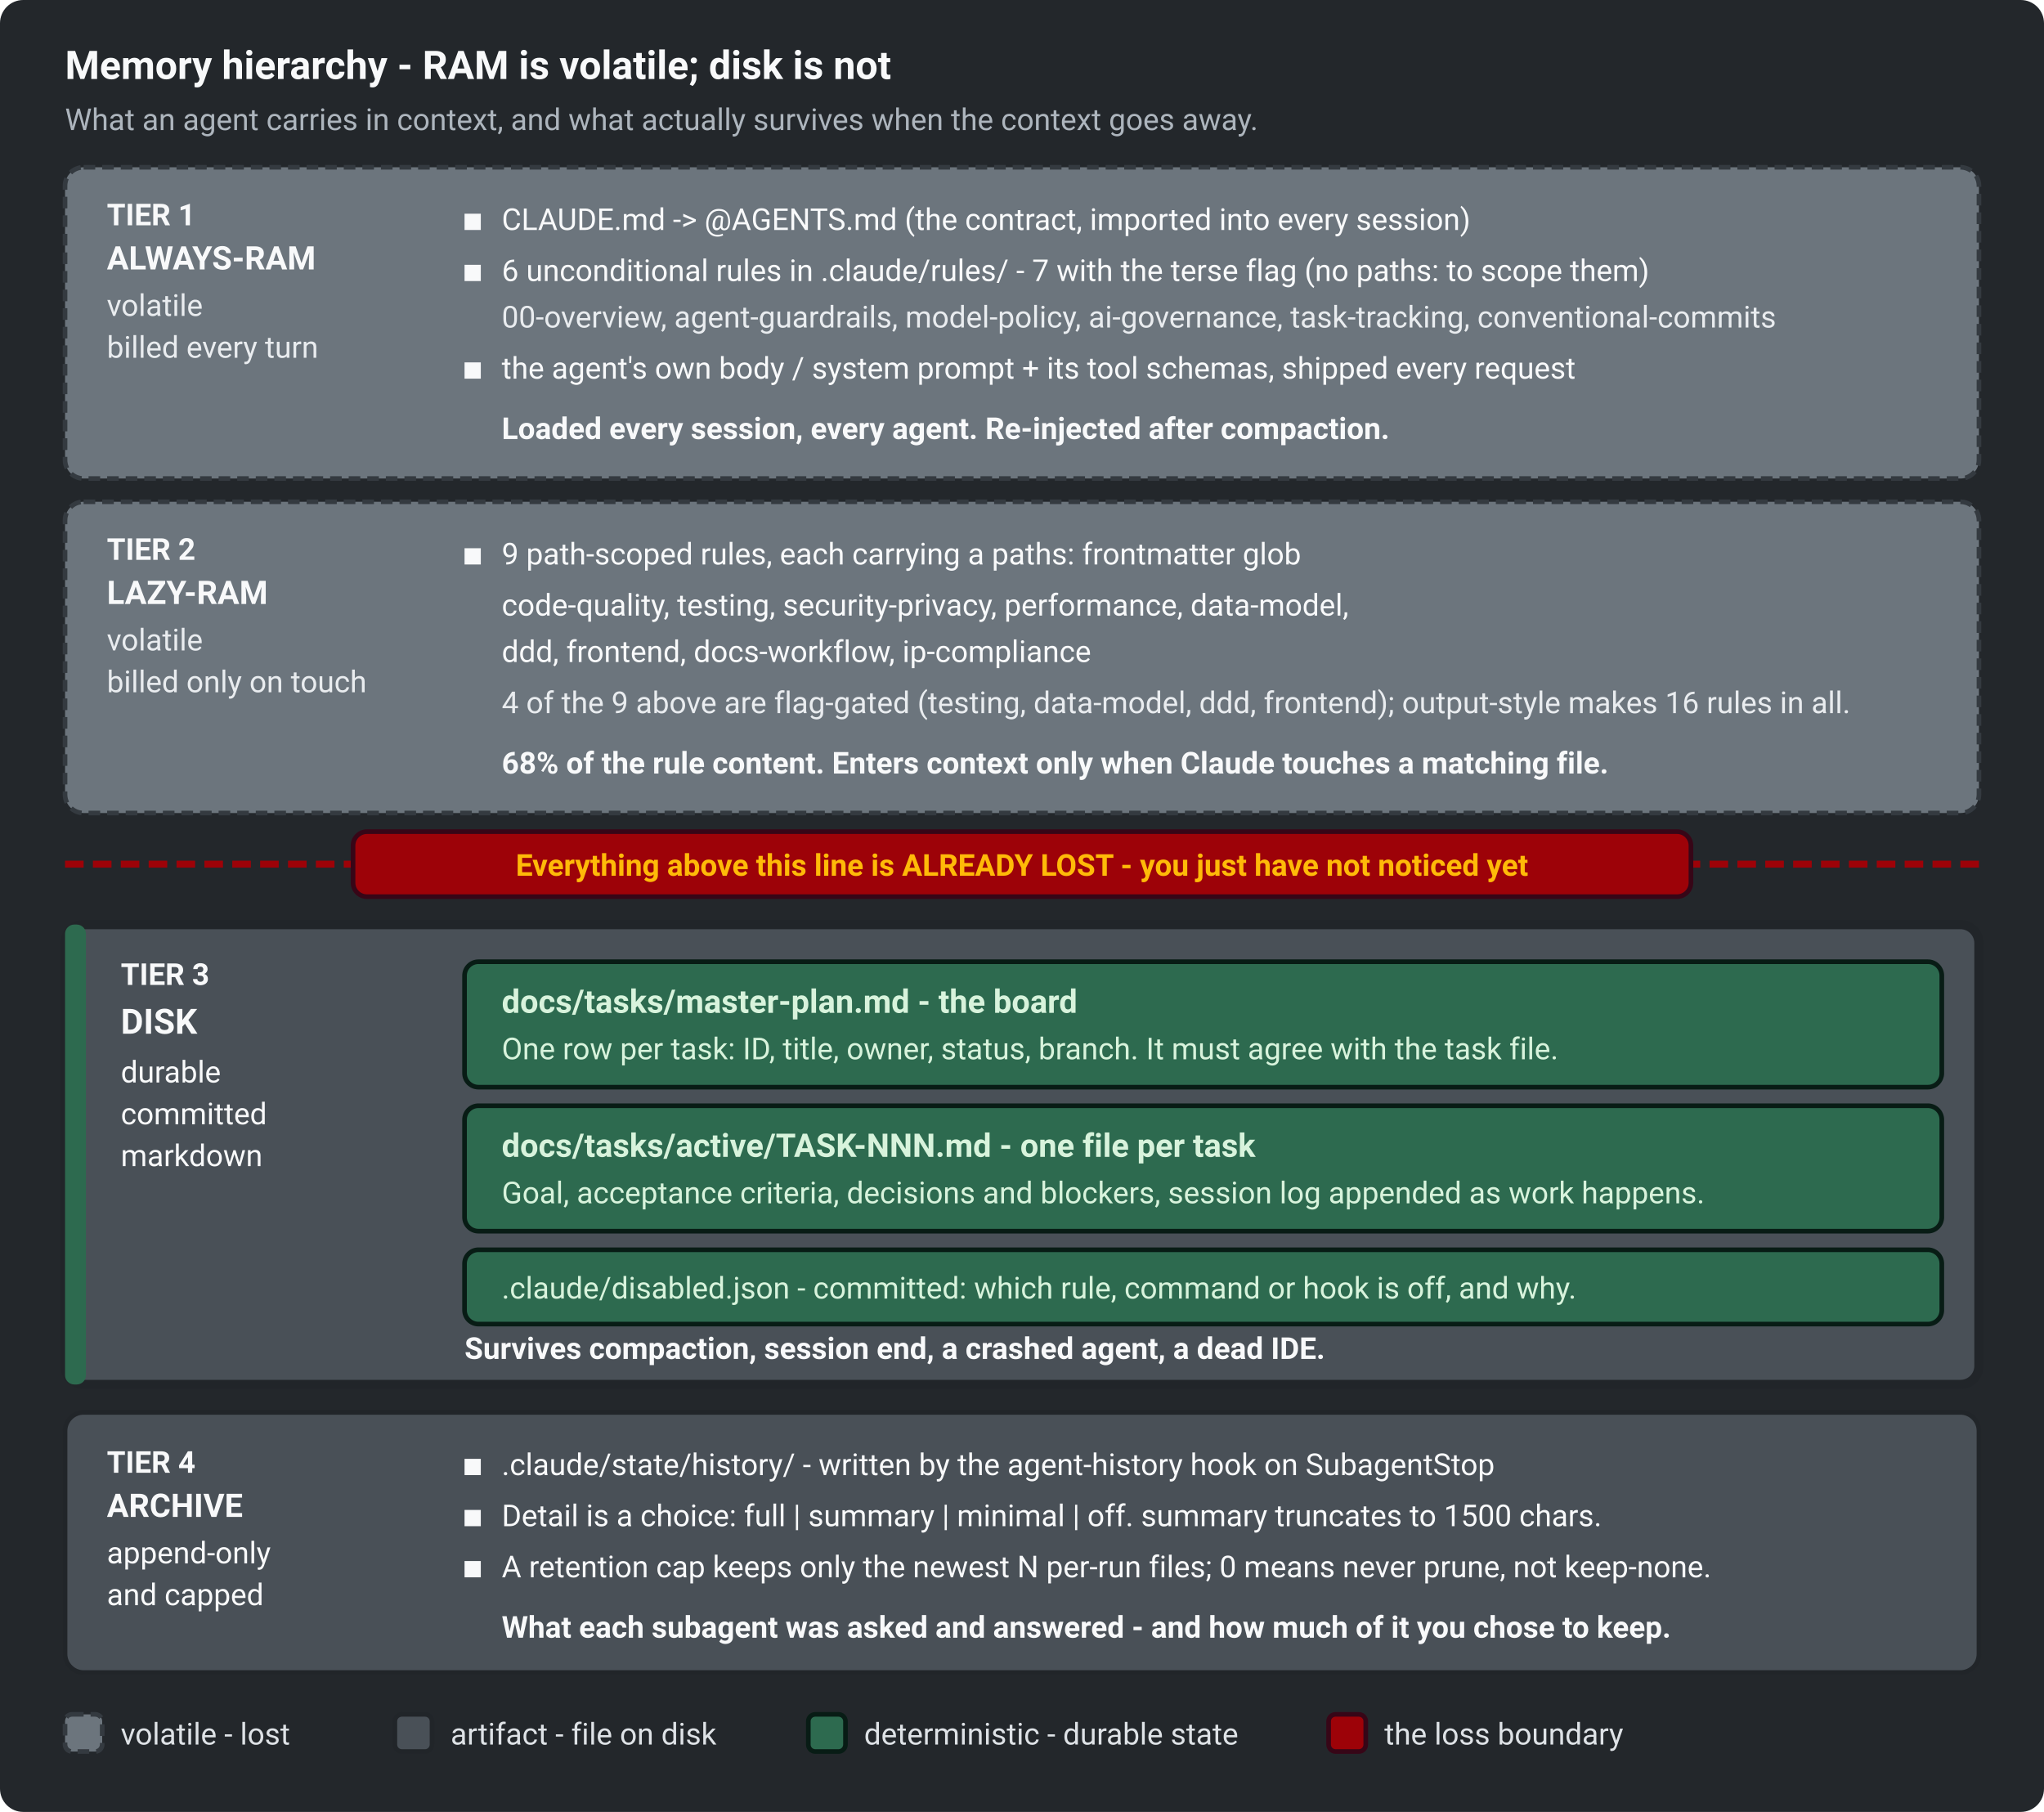
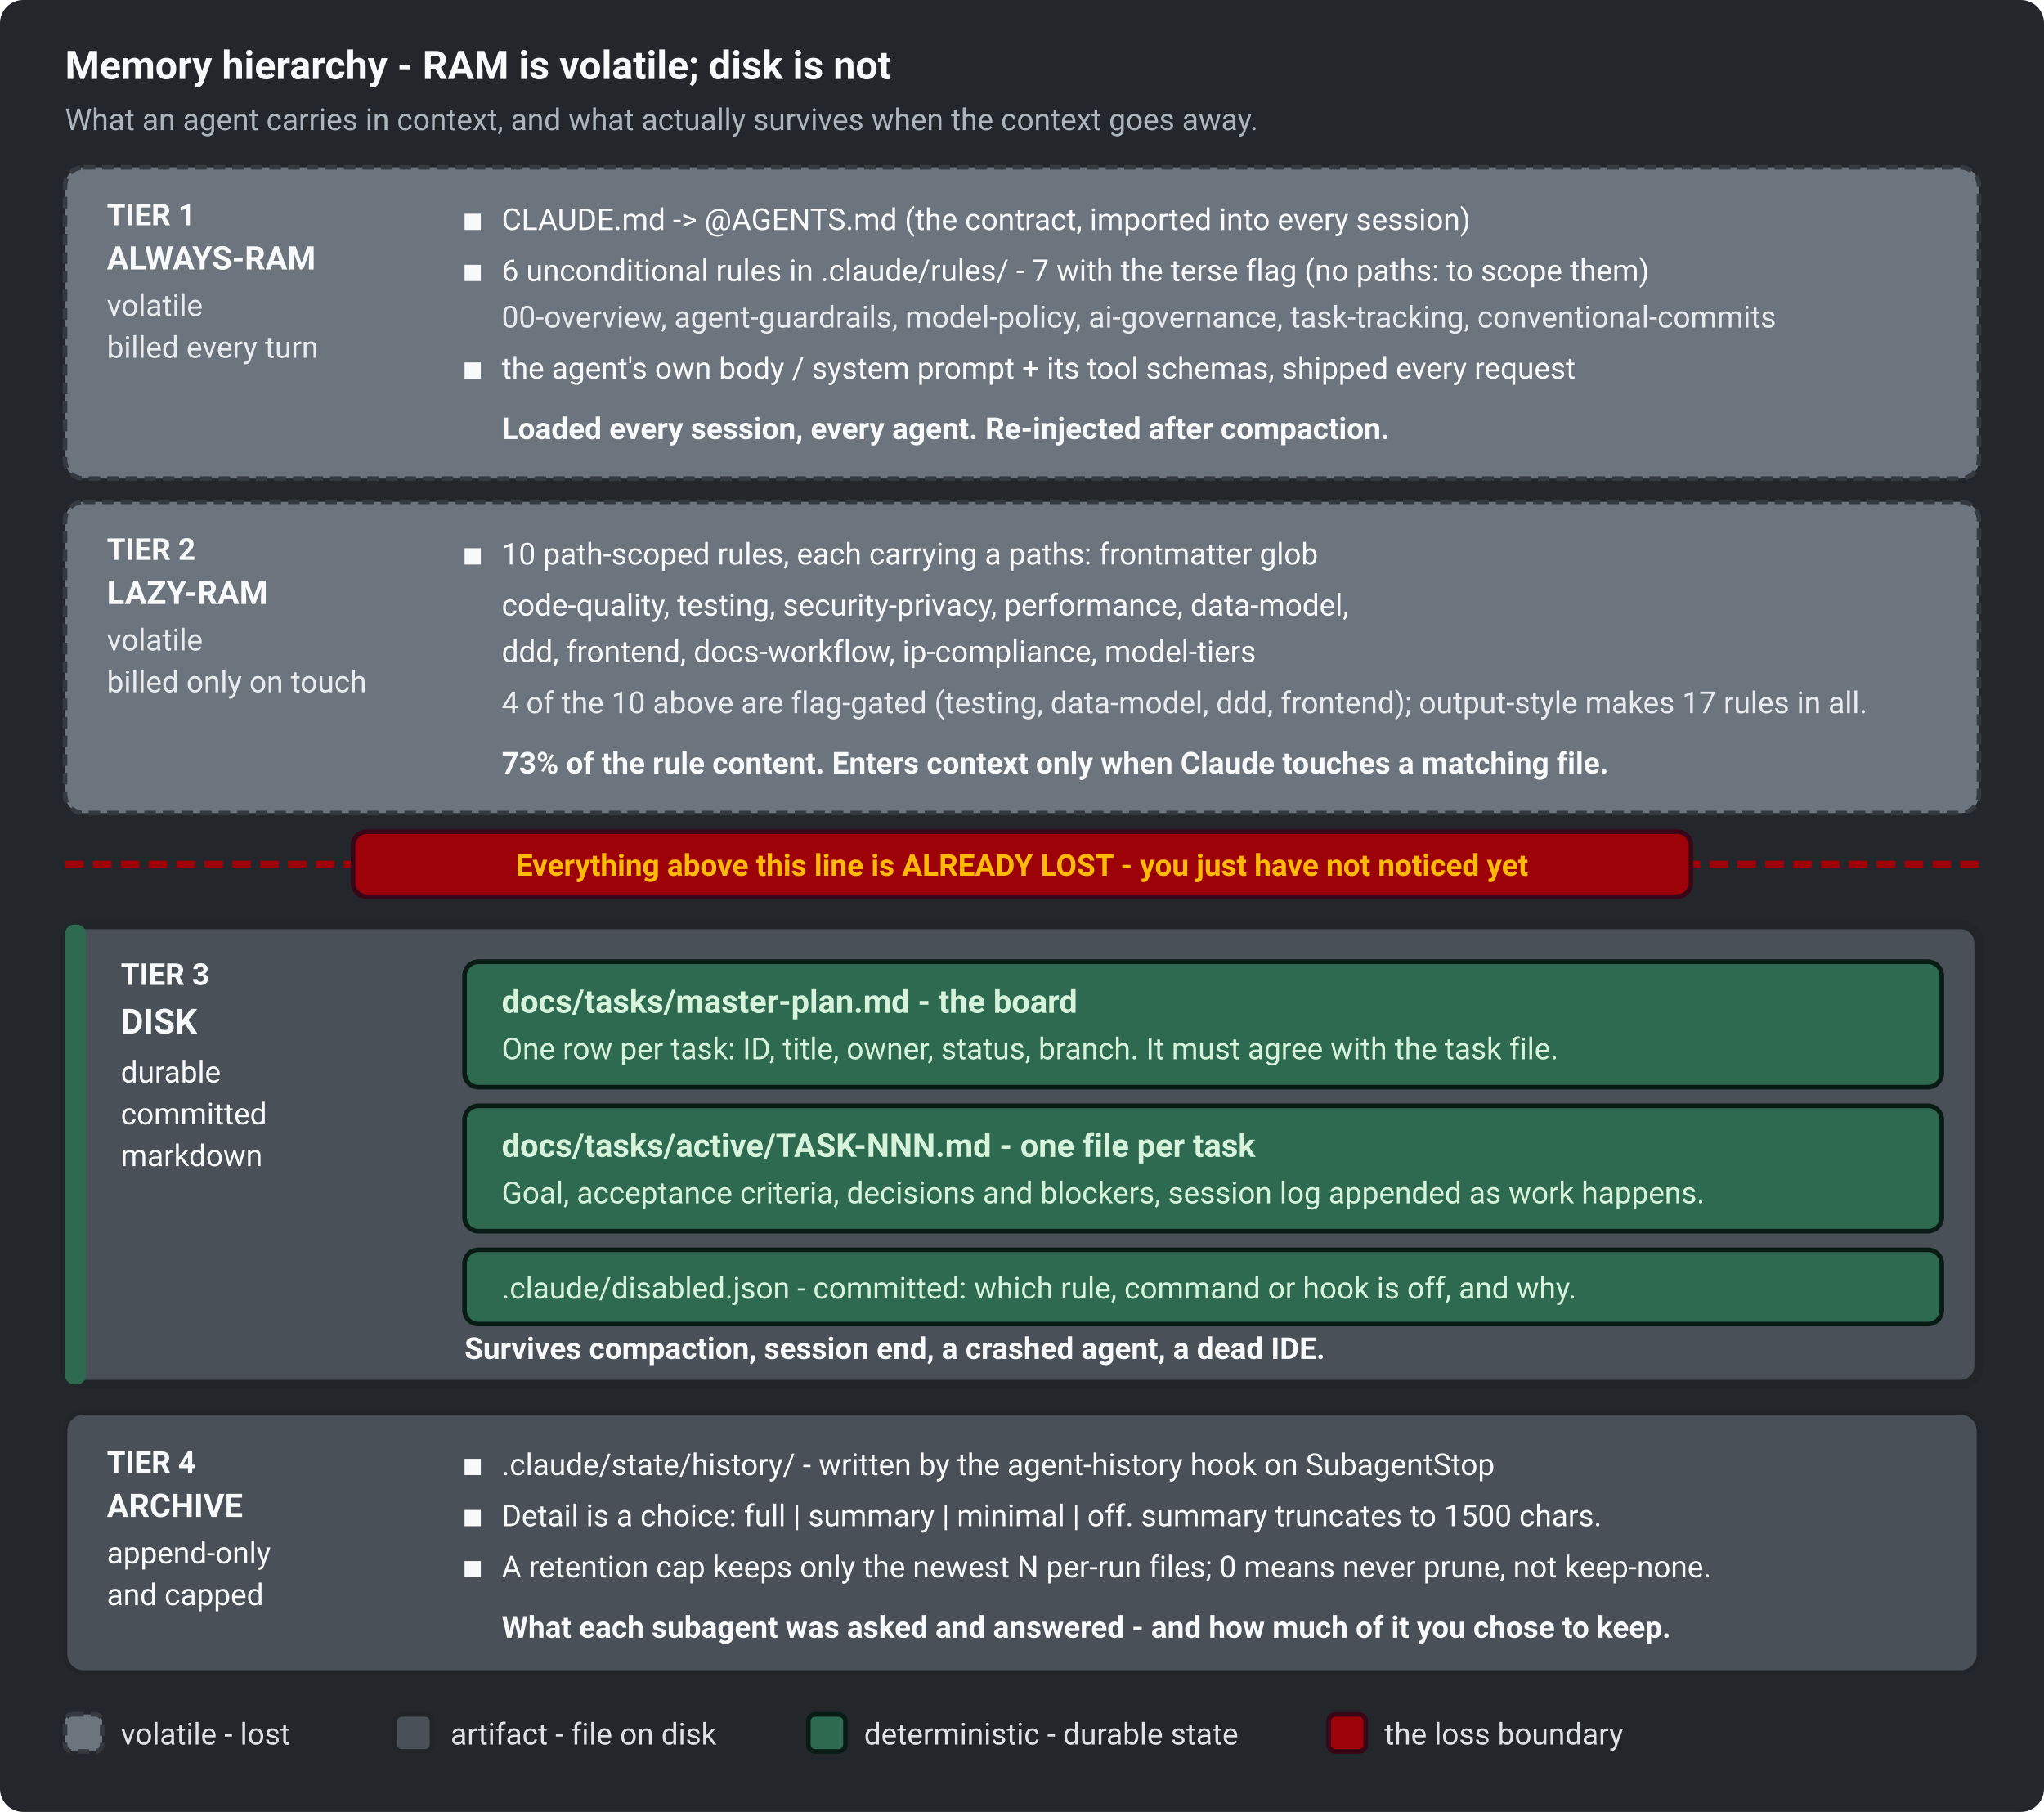
<svg xmlns="http://www.w3.org/2000/svg" width="880" height="780" viewBox="0 0 880 780" role="img" aria-labelledby="mh-title mh-desc" font-family="ui-sans-serif, system-ui, -apple-system, Segoe UI, Roboto, sans-serif">
  <rect x="0" y="0" width="880" height="780" rx="10" fill="#23272B" />
  <text x="28" y="34" font-size="17" font-weight="700" fill="#F8F9FA">Memory hierarchy - RAM is volatile; disk is not</text>
  <text x="28" y="56" font-size="13" fill="#ADB5BD">What an agent carries in context, and what actually survives when the context goes away.</text>
  <rect x="28" y="72" width="824" height="134" rx="8" fill="#6C757D" stroke="#343A40" stroke-width="2" stroke-dasharray="5 3" />
  <text x="46" y="97" font-size="13" font-weight="700" fill="#F8F9FA">TIER 1</text>
  <text x="46" y="116" font-size="14" font-weight="700" fill="#F8F9FA">ALWAYS-RAM</text>
  <text x="46" y="136" font-size="13" fill="#E9ECEF">volatile</text>
  <text x="46" y="154" font-size="13" fill="#E9ECEF">billed every turn</text>
  <rect x="200" y="92" width="7" height="7" fill="#F8F9FA" />
  <text x="216" y="99" font-size="13" fill="#F8F9FA">CLAUDE.md  -&gt;  @AGENTS.md   (the contract, imported into every session)</text>
  <rect x="200" y="114" width="7" height="7" fill="#F8F9FA" />
  <text x="216" y="121" font-size="13" fill="#F8F9FA">6 unconditional rules in .claude/rules/ - 7 with the terse flag   (no paths: to scope them)</text>
  <text x="216" y="141" font-size="13" fill="#E9ECEF">00-overview, agent-guardrails, model-policy, ai-governance, task-tracking, conventional-commits</text>
  <rect x="200" y="156" width="7" height="7" fill="#F8F9FA" />
  <text x="216" y="163" font-size="13" fill="#F8F9FA">the agent's own body / system prompt   +   its tool schemas, shipped every request</text>
  <text x="216" y="189" font-size="13" font-weight="700" fill="#F8F9FA">Loaded every session, every agent. Re-injected after compaction.</text>
  <rect x="28" y="216" width="824" height="134" rx="8" fill="#6C757D" stroke="#343A40" stroke-width="2" stroke-dasharray="5 3" />
  <text x="46" y="241" font-size="13" font-weight="700" fill="#F8F9FA">TIER 2</text>
  <text x="46" y="260" font-size="14" font-weight="700" fill="#F8F9FA">LAZY-RAM</text>
  <text x="46" y="280" font-size="13" fill="#E9ECEF">volatile</text>
  <text x="46" y="298" font-size="13" fill="#E9ECEF">billed only on touch</text>
  <rect x="200" y="236" width="7" height="7" fill="#F8F9FA" />
-   <text x="216" y="243" font-size="13" fill="#F8F9FA">9 path-scoped rules, each carrying a paths: frontmatter glob</text>
+   <text x="216" y="243" font-size="13" fill="#F8F9FA">10 path-scoped rules, each carrying a paths: frontmatter glob</text>
  <text x="216" y="265" font-size="13" fill="#F8F9FA">code-quality, testing, security-privacy, performance, data-model,</text>
-   <text x="216" y="285" font-size="13" fill="#F8F9FA">ddd, frontend, docs-workflow, ip-compliance</text>
-   <text x="216" y="307" font-size="13" fill="#E9ECEF">4 of the 9 above are flag-gated (testing, data-model, ddd, frontend); output-style makes 16 rules in all.</text>
-   <text x="216" y="333" font-size="13" font-weight="700" fill="#F8F9FA">68% of the rule content. Enters context only when Claude touches a matching file.</text>
+   <text x="216" y="285" font-size="13" fill="#F8F9FA">ddd, frontend, docs-workflow, ip-compliance, model-tiers</text>
+   <text x="216" y="307" font-size="13" fill="#E9ECEF">4 of the 10 above are flag-gated (testing, data-model, ddd, frontend); output-style makes 17 rules in all.</text>
+   <text x="216" y="333" font-size="13" font-weight="700" fill="#F8F9FA">73% of the rule content. Enters context only when Claude touches a matching file.</text>
  <line x1="28" y1="372" x2="852" y2="372" stroke="#9D0208" stroke-width="3" stroke-dasharray="8 4" />
  <rect x="152" y="358" width="576" height="28" rx="6" fill="#9D0208" stroke="#370617" stroke-width="2" />
  <text x="440" y="377" font-size="13" font-weight="700" fill="#FFBA08" text-anchor="middle">Everything above this line is ALREADY LOST - you just have not noticed yet</text>
  <rect x="28" y="398" width="824" height="198" rx="8" fill="#495057" stroke="#212529" stroke-width="4" />
  <rect x="28" y="398" width="9" height="198" rx="4" fill="#2D6A4F" />
  <text x="52" y="424" font-size="13" font-weight="700" fill="#F8F9FA">TIER 3</text>
  <text x="52" y="445" font-size="15" font-weight="700" fill="#F8F9FA">DISK</text>
  <text x="52" y="466" font-size="13" fill="#F8F9FA">durable</text>
  <text x="52" y="484" font-size="13" fill="#F8F9FA">committed</text>
  <text x="52" y="502" font-size="13" fill="#F8F9FA">markdown</text>
  <rect x="200" y="414" width="636" height="54" rx="6" fill="#2D6A4F" stroke="#081C15" stroke-width="2" />
  <text x="216" y="436" font-size="14" font-weight="700" fill="#D8F3DC">docs/tasks/master-plan.md   -   the board</text>
  <text x="216" y="456" font-size="13" fill="#D8F3DC">One row per task: ID, title, owner, status, branch. It must agree with the task file.</text>
  <rect x="200" y="476" width="636" height="54" rx="6" fill="#2D6A4F" stroke="#081C15" stroke-width="2" />
  <text x="216" y="498" font-size="14" font-weight="700" fill="#D8F3DC">docs/tasks/active/TASK-NNN.md   -   one file per task</text>
  <text x="216" y="518" font-size="13" fill="#D8F3DC">Goal, acceptance criteria, decisions and blockers, session log appended as work happens.</text>
  <rect x="200" y="538" width="636" height="32" rx="6" fill="#2D6A4F" stroke="#081C15" stroke-width="2" />
  <text x="216" y="559" font-size="13" fill="#D8F3DC">.claude/disabled.json   -   committed: which rule, command or hook is off, and why.</text>
  <text x="200" y="585" font-size="13" font-weight="700" fill="#F8F9FA">Survives compaction, session end, a crashed agent, a dead IDE.</text>
  <rect x="28" y="608" width="824" height="112" rx="8" fill="#495057" stroke="#212529" stroke-width="2" />
  <text x="46" y="634" font-size="13" font-weight="700" fill="#F8F9FA">TIER 4</text>
  <text x="46" y="653" font-size="14" font-weight="700" fill="#F8F9FA">ARCHIVE</text>
  <text x="46" y="673" font-size="13" fill="#F8F9FA">append-only</text>
  <text x="46" y="691" font-size="13" fill="#F8F9FA">and capped</text>
  <rect x="200" y="628" width="7" height="7" fill="#F8F9FA" />
  <text x="216" y="635" font-size="13" fill="#F8F9FA">.claude/state/history/   -   written by the agent-history hook on SubagentStop</text>
  <rect x="200" y="650" width="7" height="7" fill="#F8F9FA" />
  <text x="216" y="657" font-size="13" fill="#F8F9FA">Detail is a choice: full | summary | minimal | off. summary truncates to 1500 chars.</text>
  <rect x="200" y="672" width="7" height="7" fill="#F8F9FA" />
  <text x="216" y="679" font-size="13" fill="#F8F9FA">A retention cap keeps only the newest N per-run files; 0 means never prune, not keep-none.</text>
  <text x="216" y="705" font-size="13" font-weight="700" fill="#F8F9FA">What each subagent was asked and answered - and how much of it you chose to keep.</text>
  <rect x="28" y="738" width="16" height="16" rx="3" fill="#6C757D" stroke="#343A40" stroke-width="2" stroke-dasharray="5 3" />
  <text x="52" y="751" font-size="13" fill="#DEE2E6">volatile - lost</text>
  <rect x="170" y="738" width="16" height="16" rx="3" fill="#495057" stroke="#212529" stroke-width="2" />
  <text x="194" y="751" font-size="13" fill="#DEE2E6">artifact - file on disk</text>
  <rect x="348" y="738" width="16" height="16" rx="3" fill="#2D6A4F" stroke="#081C15" stroke-width="2" />
  <text x="372" y="751" font-size="13" fill="#DEE2E6">deterministic - durable state</text>
  <rect x="572" y="738" width="16" height="16" rx="3" fill="#9D0208" stroke="#370617" stroke-width="2" />
  <text x="596" y="751" font-size="13" fill="#DEE2E6">the loss boundary</text>
</svg>
